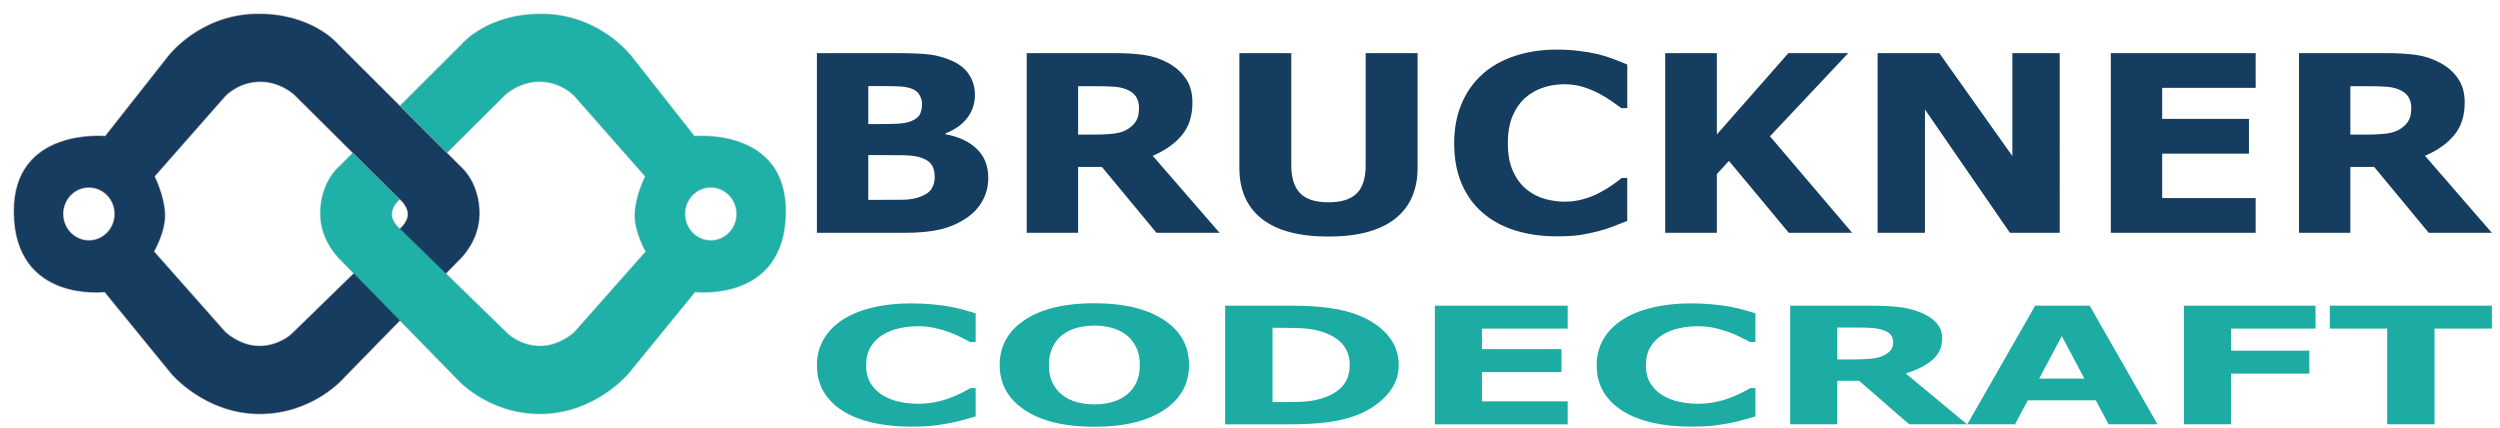
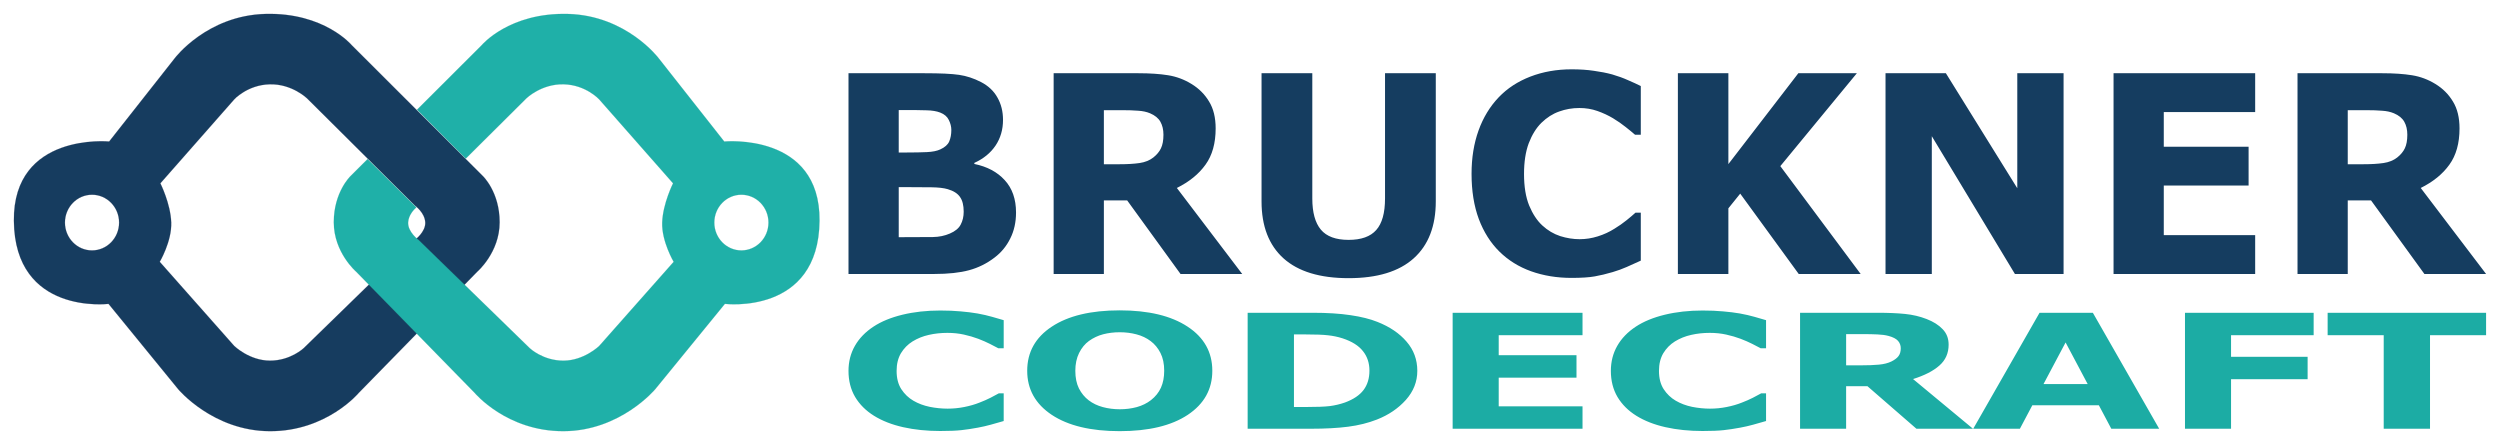
- <svg xmlns="http://www.w3.org/2000/svg" width="1496" height="256" viewBox="0 0 395.816 67.733" version="1.1" id="svg1" xml:space="preserve">
-   <defs id="defs1" />
-   <g id="layer2" transform="matrix(1.109355,0,0,1.109355,144.8479,-97.3428)" style="display:none">
-     <text xml:space="preserve" style="font-weight:bold;font-size:37.241px;line-height:0.1;font-family:'Source Sans Pro';-inkscape-font-specification:'Source Sans Pro Bold';text-align:center;writing-mode:lr-tb;direction:ltr;text-anchor:middle;display:none;fill:#153d60;fill-opacity:1;stroke-width:0.264;stroke-linecap:round;stroke-opacity:0.345" x="98.051" y="127.708" id="text1" transform="scale(1.055658,0.9472768)">
-       <tspan id="tspan1" style="font-size:37.241px;fill:#153d60;fill-opacity:1;stroke-width:0.264" x="0" y="0">BRÜCKNER</tspan>
-     </text>
-     <text xml:space="preserve" style="font-weight:bold;font-size:37.241px;line-height:0.1;font-family:'Source Sans Pro';-inkscape-font-specification:'Source Sans Pro Bold';text-align:center;writing-mode:lr-tb;direction:ltr;text-anchor:middle;display:inline;fill:#153d60;fill-opacity:1;stroke-width:0.264;stroke-linecap:round;stroke-opacity:0.345" x="98.051" y="127.708" id="text2" transform="scale(1.055658,0.9472768)">
-       <tspan id="tspan2" style="font-size:37.241px;fill:#153d60;fill-opacity:1;stroke-width:0.264" x="98.051" y="127.708">BRUCKNER</tspan>
-     </text>
-     <text xml:space="preserve" style="font-style:normal;font-variant:normal;font-weight:600;font-stretch:normal;font-size:28.972px;line-height:0.1;font-family:'Source Sans Pro';-inkscape-font-specification:'Source Sans Pro Semi-Bold';text-align:center;writing-mode:lr-tb;direction:ltr;text-anchor:middle;fill:#1caca4;fill-opacity:1;stroke-width:0.311;stroke-linecap:round;stroke-opacity:0.345" x="84.38" y="184.539" id="text3" transform="scale(1.244339,0.8036393)">
-       <tspan id="tspan3" style="font-style:normal;font-variant:normal;font-weight:600;font-stretch:normal;font-size:28.972px;font-family:'Source Sans Pro';-inkscape-font-specification:'Source Sans Pro Semi-Bold';fill:#1caca4;fill-opacity:1;stroke-width:0.311" x="84.38" y="184.539">CODECRAFT</tspan>
-     </text>
+ <svg xmlns="http://www.w3.org/2000/svg" version="1.1" id="Base" x="0px" y="0px" width="1438px" height="256px" viewBox="29 0 1438 256" enable-background="new 29 0 1438 256" xml:space="preserve">
+   <g id="Text" transform="matrix(1.109355,0,0,1.109355,144.8479,-97.3428)">
+     <path id="Brückner" display="none" fill="#153D60" d="M422.383,197.93   c0,5.034-1,9.532-3.001,13.492c-1.954,3.961-4.659,7.247-8.113,9.857c-4.001,3.076-8.409,5.267-13.228,6.571   c-4.773,1.304-10.841,1.958-18.205,1.958h-44.32v-104.09h39.41c8.183,0,14.16,0.279,17.933,0.839   c3.819,0.559,7.591,1.794,11.319,3.705c3.864,2.003,6.727,4.707,8.591,8.109c1.908,3.354,2.863,7.2,2.863,11.534   c0,5.033-1.295,9.483-3.887,13.352c-2.59,3.822-6.25,6.805-10.977,8.948v0.559c6.637,1.352,11.887,4.148,15.751,8.388   C420.428,185.394,422.383,190.986,422.383,197.93z M388.837,155.148c0-1.725-0.432-3.449-1.296-5.174   c-0.818-1.724-2.296-3.006-4.432-3.845c-1.909-0.746-4.296-1.142-7.159-1.189c-2.819-0.093-6.796-0.14-11.933-0.14h-2.455v22.02   h4.092c4.137,0,7.659-0.07,10.568-0.21c2.909-0.139,5.205-0.606,6.887-1.398c2.364-1.072,3.909-2.446,4.636-4.124   C388.473,159.365,388.837,157.384,388.837,155.148L388.837,155.148z M395.246,197.511c0-3.309-0.636-5.849-1.909-7.62   c-1.227-1.818-3.34-3.169-6.341-4.055c-2.045-0.605-4.864-0.932-8.454-0.978c-3.591-0.047-7.341-0.07-11.25-0.07h-5.728v25.935   h1.909c7.364,0,12.637-0.024,15.819-0.07c3.182-0.047,6.114-0.652,8.796-1.817c2.728-1.166,4.591-2.703,5.591-4.615   C394.723,202.264,395.246,200.027,395.246,197.511L395.246,197.511z M498.817,157.595c0-2.61-0.523-4.847-1.569-6.711   c-1.045-1.864-2.841-3.332-5.387-4.405c-1.772-0.745-3.841-1.188-6.204-1.327c-2.364-0.187-5.114-0.279-8.25-0.279h-9.478v28.032   h8.046c4.182,0,7.681-0.21,10.5-0.629c2.818-0.419,5.182-1.375,7.091-2.865c1.818-1.445,3.137-3.03,3.955-4.755   C498.385,162.884,498.817,160.53,498.817,157.595L498.817,157.595z M539.659,229.808h-31.979l-27.683-38.169H467.93v38.169h-26.046   v-104.09h43.911c6,0,11.16,0.349,15.478,1.048c4.318,0.699,8.364,2.214,12.136,4.544c3.819,2.33,6.842,5.359,9.069,9.088   c2.272,3.681,3.409,8.319,3.409,13.911c0,7.69-1.75,13.958-5.25,18.805c-3.455,4.847-8.409,8.878-14.864,12.094L539.659,229.808z    M640.026,192.128c0,12.862-3.819,22.719-11.455,29.57c-7.637,6.852-18.887,10.277-33.751,10.277   c-14.864,0-26.114-3.425-33.752-10.277c-7.591-6.85-11.386-16.683-11.386-29.5v-66.48h26.319v64.943   c0,7.223,1.476,12.607,4.431,16.148c2.954,3.541,7.75,5.313,14.387,5.313c6.545,0,11.319-1.701,14.319-5.103   c3.046-3.402,4.568-8.854,4.568-16.358v-64.943h26.319V192.128z M623.32,114.043h-20.25V94.959h20.25V114.043z M586.705,114.043   h-20.25V94.959h20.25V114.043z M710.391,231.836c-7.546,0-14.524-1.144-20.933-3.427c-6.364-2.284-11.841-5.687-16.432-10.206   c-4.591-4.521-8.159-10.16-10.704-16.917c-2.5-6.758-3.75-14.564-3.75-23.419c0-8.249,1.205-15.729,3.614-22.44   c2.409-6.711,5.909-12.466,10.5-17.267c4.409-4.614,9.864-8.179,16.365-10.695c6.545-2.517,13.682-3.775,21.409-3.775   c4.273,0,8.115,0.256,11.523,0.769c3.455,0.466,6.637,1.096,9.546,1.887c3.046,0.886,5.796,1.887,8.25,3.006   c2.5,1.072,4.681,2.074,6.546,3.006v25.236h-3c-1.273-1.119-2.886-2.447-4.842-3.985c-1.909-1.538-4.091-3.052-6.545-4.544   c-2.5-1.492-5.205-2.75-8.115-3.775c-2.908-1.026-6.022-1.538-9.341-1.538c-3.682,0-7.182,0.606-10.5,1.818   c-3.319,1.165-6.387,3.122-9.204,5.872c-2.682,2.657-4.864,6.175-6.546,10.556c-1.636,4.381-2.455,9.693-2.455,15.939   c0,6.524,0.886,11.977,2.659,16.358c1.819,4.38,4.092,7.829,6.819,10.345c2.772,2.563,5.864,4.404,9.273,5.523   c3.408,1.072,6.772,1.607,10.091,1.607c3.182,0,6.318-0.489,9.409-1.467c3.137-0.979,6.023-2.307,8.659-3.984   c2.228-1.352,4.296-2.797,6.206-4.335c1.908-1.538,3.476-2.866,4.704-3.984h2.727v24.886c-2.546,1.166-4.977,2.261-7.296,3.285   c-2.319,1.026-4.75,1.91-7.295,2.657c-3.319,0.979-6.432,1.724-9.342,2.238C719.482,231.577,715.482,231.836,710.391,231.836   L710.391,231.836z M860.327,229.808h-32.114l-30.342-41.664l-6.136,7.62v34.044h-26.183v-104.09h26.183v47.116l36.274-47.116   h30.341l-39.683,48.165L860.327,229.808z M965.535,229.808h-25.229l-43.092-71.444v71.444h-24v-104.09h31.296l37.024,59.63v-59.63   h24.001V229.808z M1064.878,229.808h-73.434v-104.09h73.434v20.132h-47.387v17.966h43.978v20.133h-43.978v25.725h47.387V229.808z    M1143.767,157.595c0-2.61-0.523-4.847-1.569-6.711c-1.046-1.864-2.841-3.332-5.386-4.405c-1.773-0.745-3.841-1.188-6.204-1.327   c-2.364-0.187-5.114-0.279-8.251-0.279h-9.477v28.032h8.047c4.181,0,7.681-0.21,10.499-0.629c2.819-0.419,5.182-1.375,7.092-2.865   c1.819-1.445,3.136-3.03,3.954-4.755C1143.335,162.884,1143.767,160.53,1143.767,157.595L1143.767,157.595z M1184.609,229.808   h-31.979l-27.683-38.169h-12.069v38.169h-26.046v-104.09h43.911c6,0,11.159,0.349,15.477,1.048   c4.319,0.699,8.364,2.214,12.138,4.544c3.818,2.33,6.841,5.359,9.068,9.088c2.272,3.681,3.408,8.319,3.408,13.911   c0,7.69-1.749,13.958-5.249,18.805c-3.455,4.847-8.41,8.878-14.864,12.094L1184.609,229.808z" />
+     <path id="Bruckner" fill="#153D60" d="M422.383,197.93c0,5.034-1,9.532-3.001,13.492   c-1.954,3.961-4.659,7.247-8.113,9.857c-4.001,3.076-8.409,5.267-13.228,6.571c-4.773,1.304-10.841,1.958-18.205,1.958h-44.32   v-104.09h39.41c8.183,0,14.16,0.279,17.933,0.839c3.819,0.559,7.591,1.794,11.319,3.705c3.864,2.003,6.727,4.707,8.591,8.109   c1.908,3.354,2.863,7.2,2.863,11.534c0,5.033-1.295,9.483-3.887,13.352c-2.59,3.822-6.25,6.805-10.977,8.948v0.559   c6.637,1.352,11.887,4.148,15.751,8.388C420.428,185.394,422.383,190.986,422.383,197.93z M388.837,155.148   c0-1.725-0.432-3.449-1.296-5.174c-0.818-1.724-2.296-3.006-4.432-3.845c-1.909-0.746-4.296-1.142-7.159-1.189   c-2.819-0.093-6.796-0.14-11.933-0.14h-2.455v22.02h4.092c4.137,0,7.659-0.07,10.568-0.21c2.909-0.139,5.205-0.606,6.887-1.398   c2.364-1.072,3.909-2.446,4.636-4.124C388.473,159.365,388.837,157.384,388.837,155.148L388.837,155.148z M395.246,197.511   c0-3.309-0.636-5.849-1.909-7.62c-1.227-1.818-3.34-3.169-6.341-4.055c-2.045-0.605-4.864-0.932-8.454-0.978   c-3.591-0.047-7.341-0.07-11.25-0.07h-5.728v25.935h1.909c7.364,0,12.637-0.024,15.819-0.07c3.182-0.047,6.114-0.652,8.796-1.817   c2.728-1.166,4.591-2.703,5.591-4.615C394.723,202.264,395.246,200.027,395.246,197.511L395.246,197.511z M498.817,157.595   c0-2.61-0.523-4.847-1.569-6.711c-1.045-1.864-2.841-3.332-5.387-4.405c-1.772-0.745-3.841-1.188-6.204-1.327   c-2.364-0.187-5.114-0.279-8.25-0.279h-9.478v28.032h8.046c4.182,0,7.681-0.21,10.5-0.629c2.818-0.419,5.182-1.375,7.091-2.865   c1.818-1.445,3.137-3.03,3.955-4.755C498.385,162.884,498.817,160.53,498.817,157.595L498.817,157.595z M539.659,229.808h-31.979   l-27.683-38.169H467.93v38.169h-26.046v-104.09h43.911c6,0,11.16,0.349,15.478,1.048c4.318,0.699,8.364,2.214,12.136,4.544   c3.819,2.33,6.842,5.359,9.069,9.088c2.272,3.681,3.409,8.319,3.409,13.911c0,7.69-1.75,13.958-5.25,18.805   c-3.455,4.847-8.409,8.878-14.864,12.094L539.659,229.808z M640.026,192.128c0,12.862-3.819,22.719-11.455,29.57   c-7.637,6.852-18.887,10.277-33.751,10.277c-14.864,0-26.114-3.425-33.752-10.277c-7.591-6.85-11.386-16.683-11.386-29.5v-66.48   h26.319v64.943c0,7.223,1.476,12.607,4.431,16.148c2.954,3.541,7.75,5.313,14.387,5.313c6.545,0,11.319-1.701,14.319-5.103   c3.046-3.402,4.568-8.854,4.568-16.358v-64.943h26.319V192.128z M710.391,231.836c-7.546,0-14.524-1.144-20.933-3.427   c-6.364-2.284-11.841-5.687-16.432-10.206c-4.591-4.521-8.159-10.16-10.704-16.917c-2.5-6.758-3.75-14.564-3.75-23.419   c0-8.249,1.205-15.729,3.614-22.44c2.409-6.711,5.909-12.466,10.5-17.267c4.409-4.614,9.864-8.179,16.365-10.695   c6.545-2.517,13.682-3.775,21.409-3.775c4.273,0,8.115,0.256,11.523,0.769c3.455,0.466,6.637,1.096,9.546,1.887   c3.046,0.886,5.796,1.887,8.25,3.006c2.5,1.072,4.681,2.074,6.546,3.006v25.236h-3c-1.273-1.119-2.886-2.447-4.842-3.985   c-1.909-1.538-4.091-3.052-6.545-4.544c-2.5-1.492-5.205-2.75-8.115-3.775c-2.908-1.026-6.022-1.538-9.341-1.538   c-3.682,0-7.182,0.606-10.5,1.818c-3.319,1.165-6.387,3.122-9.204,5.872c-2.682,2.657-4.864,6.175-6.546,10.556   c-1.636,4.381-2.455,9.693-2.455,15.939c0,6.524,0.886,11.977,2.659,16.358c1.819,4.38,4.092,7.829,6.819,10.345   c2.772,2.563,5.864,4.404,9.273,5.523c3.408,1.072,6.772,1.607,10.091,1.607c3.182,0,6.318-0.489,9.409-1.467   c3.137-0.979,6.023-2.307,8.659-3.984c2.228-1.352,4.296-2.797,6.206-4.335c1.908-1.538,3.476-2.866,4.704-3.984h2.727v24.886   c-2.546,1.166-4.977,2.261-7.296,3.285c-2.319,1.026-4.75,1.91-7.295,2.657c-3.319,0.979-6.432,1.724-9.342,2.238   C719.482,231.577,715.482,231.836,710.391,231.836L710.391,231.836z M860.327,229.808h-32.114l-30.342-41.664l-6.136,7.62v34.044   h-26.183v-104.09h26.183v47.116l36.274-47.116h30.341l-39.683,48.165L860.327,229.808z M965.535,229.808h-25.229l-43.092-71.444   v71.444h-24v-104.09h31.296l37.024,59.63v-59.63h24.001V229.808z M1064.878,229.808h-73.434v-104.09h73.434v20.132h-47.387v17.966   h43.978v20.133h-43.978v25.725h47.387V229.808z M1143.767,157.595c0-2.61-0.523-4.847-1.569-6.711   c-1.046-1.864-2.841-3.332-5.386-4.405c-1.773-0.745-3.841-1.188-6.204-1.327c-2.364-0.187-5.114-0.279-8.251-0.279h-9.477v28.032   h8.047c4.181,0,7.681-0.21,10.499-0.629c2.819-0.419,5.182-1.375,7.092-2.865c1.819-1.445,3.136-3.03,3.954-4.755   C1143.335,162.884,1143.767,160.53,1143.767,157.595L1143.767,157.595z M1184.609,229.808h-31.979l-27.683-38.169h-12.069v38.169   h-26.046v-104.09h43.911c6,0,11.159,0.349,15.477,1.048c4.319,0.699,8.364,2.214,12.138,4.544c3.818,2.33,6.841,5.359,9.068,9.088   c2.272,3.681,3.408,8.319,3.408,13.911c0,7.69-1.749,13.958-5.249,18.805c-3.455,4.847-8.41,8.878-14.864,12.094L1184.609,229.808z   " />
+     <path id="Codecraft" fill="#1CACA4" d="M383.037,311.22c-6.92,0-13.318-0.66-19.196-1.979   c-5.836-1.319-10.858-3.284-15.068-5.895c-4.21-2.612-7.483-5.869-9.817-9.773c-2.292-3.903-3.439-8.412-3.439-13.527   c0-4.765,1.104-9.086,3.314-12.962c2.209-3.877,5.419-7.202,9.629-9.975c4.043-2.665,9.045-4.724,15.006-6.179   c6.002-1.453,12.546-2.18,19.632-2.18c3.918,0,7.441,0.149,10.567,0.445c3.168,0.268,6.086,0.632,8.754,1.09   c2.793,0.511,5.314,1.09,7.565,1.736c2.293,0.619,4.294,1.198,6.003,1.737v14.578h-2.752c-1.167-0.646-2.647-1.414-4.439-2.302   c-1.751-0.888-3.752-1.763-6.002-2.625c-2.293-0.861-4.773-1.588-7.441-2.18c-2.668-0.592-5.523-0.887-8.566-0.887   c-3.376,0-6.586,0.349-9.629,1.048c-3.043,0.673-5.857,1.804-8.441,3.392c-2.46,1.536-4.46,3.568-6.002,6.098   c-1.5,2.531-2.251,5.6-2.251,9.207c0,3.769,0.813,6.919,2.438,9.449c1.668,2.531,3.752,4.523,6.253,5.976   c2.543,1.482,5.377,2.544,8.504,3.19c3.126,0.619,6.21,0.93,9.253,0.93c2.919,0,5.794-0.283,8.628-0.849   c2.876-0.566,5.523-1.333,7.941-2.301c2.043-0.781,3.939-1.616,5.689-2.504c1.751-0.887,3.189-1.655,4.314-2.301h2.502v14.375   c-2.335,0.673-4.565,1.305-6.69,1.898c-2.126,0.592-4.357,1.104-6.69,1.534c-3.043,0.565-5.898,0.996-8.567,1.291   C391.373,311.071,387.705,311.22,383.037,311.22L383.037,311.22z M524.155,280.004c0,9.584-4.251,17.203-12.755,22.856   c-8.503,5.627-20.258,8.44-35.264,8.44c-14.964,0-26.698-2.813-35.202-8.44c-8.503-5.653-12.755-13.272-12.755-22.856   c0-9.664,4.252-17.296,12.755-22.896c8.504-5.626,20.238-8.439,35.202-8.439c14.923,0,26.657,2.813,35.202,8.439   C519.883,262.708,524.155,270.34,524.155,280.004z M492.33,295.228c2.335-1.83,4.065-3.984,5.19-6.461   c1.125-2.504,1.688-5.437,1.688-8.802c0-3.607-0.646-6.676-1.938-9.208c-1.292-2.53-2.981-4.576-5.065-6.137   c-2.126-1.615-4.585-2.786-7.378-3.513c-2.751-0.727-5.627-1.091-8.628-1.091c-3.044,0-5.92,0.35-8.629,1.05   c-2.668,0.7-5.127,1.857-7.378,3.473c-2.085,1.507-3.793,3.593-5.127,6.259c-1.292,2.637-1.938,5.707-1.938,9.206   c0,3.58,0.625,6.637,1.876,9.167c1.292,2.504,2.98,4.55,5.064,6.138c2.085,1.588,4.523,2.76,7.315,3.512   c2.793,0.754,5.732,1.131,8.817,1.131c3.084,0,6.023-0.377,8.816-1.131C487.807,298.041,490.246,296.843,492.33,295.228   L492.33,295.228z M630.448,280.046c0,5.6-1.98,10.62-5.939,15.062c-3.96,4.414-8.962,7.806-15.006,10.175   c-4.543,1.777-9.525,3.016-14.943,3.716c-5.419,0.7-11.838,1.049-19.257,1.049h-32.826v-60.127h33.763   c7.586,0,14.131,0.417,19.633,1.252c5.503,0.808,10.13,1.965,13.881,3.473c6.42,2.531,11.462,5.949,15.13,10.256   C628.593,269.183,630.448,274.229,630.448,280.046z M605.625,279.924c0-3.957-1.125-7.336-3.376-10.135   c-2.209-2.828-5.732-5.035-10.567-6.623c-2.459-0.781-4.981-1.305-7.565-1.576c-2.542-0.295-6.398-0.443-11.567-0.443h-6.064   v37.634h6.064c5.71,0,9.9-0.162,12.567-0.484c2.668-0.35,5.273-0.969,7.816-1.857c4.376-1.616,7.586-3.769,9.629-6.461   C604.605,287.26,605.625,283.908,605.625,279.924z M716.108,310.048h-67.34v-60.127h67.34v11.63h-43.456v10.378h40.33v11.63h-40.33   v14.86h43.456V310.048z M778.319,311.22c-6.919,0-13.317-0.66-19.194-1.979c-5.836-1.319-10.859-3.284-15.069-5.895   c-4.21-2.612-7.483-5.869-9.817-9.773c-2.292-3.902-3.438-8.412-3.438-13.527c0-4.765,1.105-9.086,3.313-12.962   c2.209-3.877,5.419-7.202,9.629-9.975c4.044-2.665,9.046-4.724,15.006-6.179c6.003-1.453,12.547-2.18,19.633-2.18   c3.918,0,7.44,0.149,10.566,0.445c3.168,0.268,6.086,0.632,8.755,1.09c2.791,0.511,5.314,1.091,7.564,1.736   c2.293,0.62,4.293,1.198,6.003,1.737v14.578h-2.751c-1.167-0.646-2.647-1.414-4.44-2.302c-1.75-0.888-3.751-1.763-6.002-2.625   c-2.292-0.861-4.772-1.588-7.44-2.18c-2.668-0.592-5.523-0.888-8.566-0.888c-3.376,0-6.585,0.349-9.629,1.048   c-3.042,0.673-5.856,1.805-8.44,3.393c-2.46,1.535-4.461,3.567-6.003,6.097c-1.501,2.531-2.251,5.6-2.251,9.207   c0,3.769,0.813,6.919,2.438,9.449c1.667,2.531,3.752,4.523,6.253,5.976c2.542,1.482,5.377,2.545,8.503,3.19   c3.126,0.619,6.211,0.93,9.254,0.93c2.918,0,5.794-0.283,8.629-0.849c2.876-0.566,5.523-1.333,7.94-2.301   c2.042-0.781,3.939-1.616,5.69-2.504c1.75-0.888,3.188-1.656,4.314-2.302h2.501v14.375c-2.334,0.673-4.564,1.305-6.69,1.898   c-2.125,0.592-4.356,1.104-6.69,1.534c-3.043,0.565-5.898,0.996-8.566,1.292C786.657,311.072,782.988,311.22,778.319,311.22   L778.319,311.22z M881.111,268.335c0-1.508-0.479-2.8-1.438-3.877c-0.96-1.077-2.606-1.924-4.94-2.544   c-1.625-0.431-3.521-0.687-5.688-0.767c-2.168-0.107-4.69-0.162-7.566-0.162h-8.691v16.193h7.378c3.835,0,7.045-0.121,9.63-0.364   c2.585-0.241,4.752-0.794,6.502-1.655c1.667-0.835,2.876-1.75,3.627-2.746C880.716,271.39,881.111,270.03,881.111,268.335   L881.111,268.335z M918.564,310.048h-29.325L863.854,288h-11.067v22.048h-23.885v-60.127h40.267c5.503,0,10.234,0.202,14.193,0.606   c3.961,0.403,7.67,1.279,11.13,2.625c3.502,1.346,6.273,3.095,8.316,5.249c2.084,2.127,3.126,4.806,3.126,8.036   c0,4.441-1.605,8.063-4.814,10.862c-3.168,2.799-7.711,5.129-13.631,6.986L918.564,310.048z M1015.103,310.048H990.28l-6.44-12.154   h-34.514l-6.44,12.154h-24.197l34.389-60.127h27.636L1015.103,310.048z M978.025,286.869l-11.443-21.563l-11.442,21.563H978.025z    M1095.197,261.551h-42.829v11.185h39.703v11.63h-39.703v25.682h-23.884v-60.127h66.713V261.551z M1184.608,261.551h-29.074v48.497   h-24.01v-48.497h-29.074v-11.63h82.159V261.551z" />
  </g>
-   <g id="g6" transform="matrix(1.109355,0,0,1.109355,144.8479,-97.3428)">
-     <path d="m 9.921,119.416 q 0,1.964 -0.8,3.51 -0.782,1.546 -2.164,2.564 -1.6,1.2 -3.528,1.709 -1.909,0.509 -4.855,0.509 H -13.245 v -27.076 h 10.51 q 3.273,0 4.782,0.218 1.527,0.218 3.019,0.964 1.546,0.782 2.291,2.109 0.764,1.309 0.764,3 0,1.964 -1.036,3.473 -1.036,1.491 -2.928,2.328 v 0.145 q 2.655,0.527 4.201,2.182 1.564,1.655 1.564,4.364 z M 0.975,108.288 q 0,-0.673 -0.345,-1.346 -0.327,-0.673 -1.182,-1 -0.764,-0.291 -1.909,-0.309 -1.127,-0.036 -3.182,-0.036 h -0.655 v 5.728 h 1.091 q 1.655,0 2.819,-0.055 1.164,-0.054 1.837,-0.364 0.946,-0.418 1.237,-1.073 0.291,-0.673 0.291,-1.546 z m 1.709,11.02 q 0,-1.291 -0.509,-1.982 -0.491,-0.709 -1.691,-1.055 -0.818,-0.236 -2.255,-0.255 -1.437,-0.018 -3,-0.018 h -1.527 v 6.746 h 0.509 q 2.946,0 4.219,-0.018 1.273,-0.018 2.346,-0.473 1.091,-0.455 1.491,-1.2 0.418,-0.764 0.418,-1.746 z M 30.306,108.924 q 0,-1.018 -0.418,-1.746 -0.418,-0.727 -1.437,-1.146 -0.709,-0.291 -1.655,-0.345 -0.946,-0.073 -2.2,-0.073 H 22.068 v 7.292 h 2.146 q 1.673,0 2.8,-0.164 1.127,-0.164 1.891,-0.746 0.727,-0.564 1.055,-1.237 0.345,-0.691 0.345,-1.837 z m 10.892,18.784 h -8.528 L 25.287,117.78 h -3.219 v 9.929 h -6.946 v -27.076 h 11.711 q 2.4,0 4.128,0.273 1.727,0.273 3.237,1.182 1.527,0.909 2.418,2.364 0.909,1.437 0.909,3.619 0,3 -1.4,4.892 -1.382,1.891 -3.964,3.146 z m 26.767,-9.801 q 0,5.019 -3.055,7.692 -3.055,2.673 -9.001,2.673 -5.946,0 -9.001,-2.673 -3.037,-2.673 -3.037,-7.674 v -17.293 h 7.019 v 16.893 q 0,2.819 1.182,4.201 1.182,1.382 3.837,1.382 2.619,0 3.819,-1.327 1.218,-1.327 1.218,-4.255 V 100.632 H 67.965 Z M 63.51,97.595 h -5.401 v -4.964 h 5.401 z m -9.765,0 H 48.345 v -4.964 h 5.401 z M 86.731,128.236 q -3.019,0 -5.583,-0.891 -2.546,-0.891 -4.382,-2.655 -1.837,-1.764 -2.855,-4.401 -1,-2.637 -1,-6.092 0,-3.219 0.964,-5.837 0.964,-2.619 2.8,-4.491 1.764,-1.8 4.364,-2.782 2.619,-0.982 5.71,-0.982 1.709,0 3.073,0.2 1.382,0.182 2.546,0.491 1.218,0.345 2.2,0.782 1,0.418 1.746,0.782 v 6.564 h -0.8 q -0.509,-0.436 -1.291,-1.036 -0.764,-0.6 -1.746,-1.182 -1,-0.582 -2.164,-0.982 -1.164,-0.4 -2.491,-0.4 -1.473,0 -2.8,0.473 -1.327,0.455 -2.455,1.527 -1.073,1.036 -1.746,2.746 -0.655,1.709 -0.655,4.146 0,2.546 0.709,4.255 0.727,1.709 1.818,2.691 1.109,1 2.473,1.437 1.364,0.418 2.691,0.418 1.273,0 2.509,-0.382 1.255,-0.382 2.309,-1.036 0.891,-0.527 1.655,-1.127 0.764,-0.6 1.255,-1.036 h 0.727 v 6.474 q -1.018,0.455 -1.946,0.855 -0.927,0.4 -1.946,0.691 -1.327,0.382 -2.491,0.582 -1.164,0.2 -3.2,0.2 z m 39.987,-0.527 h -8.565 l -8.092,-10.838 -1.637,1.982 v 8.856 h -6.983 v -27.076 h 6.983 v 12.256 l 9.674,-12.256 h 8.092 l -10.583,12.529 z m 28.058,0 h -6.728 l -11.492,-18.584 v 18.584 h -6.401 v -27.076 h 8.347 l 9.874,15.511 v -15.511 h 6.401 z m 26.494,0 h -19.584 v -27.076 h 19.584 v 5.237 h -12.638 v 4.673 h 11.729 v 5.237 h -11.729 v 6.692 h 12.638 z m 21.039,-18.784 q 0,-1.018 -0.418,-1.746 -0.418,-0.727 -1.437,-1.146 -0.709,-0.291 -1.655,-0.345 -0.946,-0.073 -2.2,-0.073 h -2.528 v 7.292 h 2.146 q 1.673,0 2.8,-0.164 1.127,-0.164 1.891,-0.746 0.727,-0.564 1.055,-1.237 0.345,-0.691 0.345,-1.837 z m 10.892,18.784 h -8.528 l -7.383,-9.929 h -3.219 v 9.929 h -6.946 v -27.076 h 11.711 q 2.4,0 4.128,0.273 1.728,0.273 3.237,1.182 1.527,0.909 2.418,2.364 0.909,1.437 0.909,3.619 0,3 -1.4,4.892 -1.382,1.891 -3.964,3.146 z" id="text4" style="font-weight:bold;font-size:37.241px;line-height:0.1;font-family:'Source Sans Pro';-inkscape-font-specification:'Source Sans Pro Bold';text-align:center;text-anchor:middle;display:none;fill:#153d60;stroke-width:0.264;stroke-linecap:round;stroke-opacity:0.345" transform="scale(1.055658,0.9472768)" aria-label="BRÜCKNER" />
-     <path d="m 9.921,119.416 q 0,1.964 -0.8,3.51 -0.782,1.546 -2.164,2.564 -1.6,1.2 -3.528,1.709 -1.909,0.509 -4.855,0.509 H -13.245 v -27.076 h 10.51 q 3.273,0 4.782,0.218 1.527,0.218 3.019,0.964 1.546,0.782 2.291,2.109 0.764,1.309 0.764,3 0,1.964 -1.036,3.473 -1.036,1.491 -2.928,2.328 v 0.145 q 2.655,0.527 4.201,2.182 1.564,1.655 1.564,4.364 z M 0.975,108.288 q 0,-0.673 -0.345,-1.346 -0.327,-0.673 -1.182,-1 -0.764,-0.291 -1.909,-0.309 -1.127,-0.036 -3.182,-0.036 h -0.655 v 5.728 h 1.091 q 1.655,0 2.819,-0.055 1.164,-0.054 1.837,-0.364 0.946,-0.418 1.237,-1.073 0.291,-0.673 0.291,-1.546 z m 1.709,11.02 q 0,-1.291 -0.509,-1.982 -0.491,-0.709 -1.691,-1.055 -0.818,-0.236 -2.255,-0.255 -1.437,-0.018 -3,-0.018 h -1.527 v 6.746 h 0.509 q 2.946,0 4.219,-0.018 1.273,-0.018 2.346,-0.473 1.091,-0.455 1.491,-1.2 0.418,-0.764 0.418,-1.746 z M 30.306,108.924 q 0,-1.018 -0.418,-1.746 -0.418,-0.727 -1.437,-1.146 -0.709,-0.291 -1.655,-0.345 -0.946,-0.073 -2.2,-0.073 H 22.068 v 7.292 h 2.146 q 1.673,0 2.8,-0.164 1.127,-0.164 1.891,-0.746 0.727,-0.564 1.055,-1.237 0.345,-0.691 0.345,-1.837 z m 10.892,18.784 h -8.528 L 25.287,117.78 h -3.219 v 9.929 h -6.946 v -27.076 h 11.711 q 2.4,0 4.128,0.273 1.727,0.273 3.237,1.182 1.527,0.909 2.418,2.364 0.909,1.437 0.909,3.619 0,3 -1.4,4.892 -1.382,1.891 -3.964,3.146 z m 26.767,-9.801 q 0,5.019 -3.055,7.692 -3.055,2.673 -9.001,2.673 -5.946,0 -9.001,-2.673 -3.037,-2.673 -3.037,-7.674 v -17.293 h 7.019 v 16.893 q 0,2.819 1.182,4.201 1.182,1.382 3.837,1.382 2.619,0 3.819,-1.327 1.218,-1.327 1.218,-4.255 v -16.893 h 7.019 z m 18.766,10.329 q -3.019,0 -5.583,-0.891 -2.546,-0.891 -4.382,-2.655 -1.837,-1.764 -2.855,-4.401 -1,-2.637 -1,-6.092 0,-3.219 0.964,-5.837 0.964,-2.619 2.8,-4.491 1.764,-1.8 4.364,-2.782 2.619,-0.982 5.71,-0.982 1.709,0 3.073,0.2 1.382,0.182 2.546,0.491 1.218,0.345 2.2,0.782 1,0.418 1.746,0.782 v 6.564 h -0.8 q -0.509,-0.436 -1.291,-1.036 -0.764,-0.6 -1.746,-1.182 -1,-0.582 -2.164,-0.982 -1.164,-0.4 -2.491,-0.4 -1.473,0 -2.8,0.473 -1.327,0.455 -2.455,1.527 -1.073,1.036 -1.746,2.746 -0.655,1.709 -0.655,4.146 0,2.546 0.709,4.255 0.727,1.709 1.818,2.691 1.109,1 2.473,1.437 1.364,0.418 2.691,0.418 1.273,0 2.509,-0.382 1.255,-0.382 2.309,-1.036 0.891,-0.527 1.655,-1.127 0.764,-0.6 1.255,-1.036 h 0.727 v 6.474 q -1.018,0.455 -1.946,0.855 -0.927,0.4 -1.946,0.691 -1.327,0.382 -2.491,0.582 -1.164,0.2 -3.2,0.2 z m 39.987,-0.527 h -8.565 l -8.092,-10.838 -1.637,1.982 v 8.856 h -6.983 v -27.076 h 6.983 v 12.256 l 9.674,-12.256 h 8.092 l -10.583,12.529 z m 28.058,0 h -6.728 l -11.492,-18.584 v 18.584 h -6.401 v -27.076 h 8.347 l 9.874,15.511 v -15.511 h 6.401 z m 26.494,0 h -19.584 v -27.076 h 19.584 v 5.237 h -12.638 v 4.673 h 11.729 v 5.237 h -11.729 v 6.692 h 12.638 z m 21.039,-18.784 q 0,-1.018 -0.418,-1.746 -0.418,-0.727 -1.437,-1.146 -0.709,-0.291 -1.655,-0.345 -0.946,-0.073 -2.2,-0.073 h -2.528 v 7.292 h 2.146 q 1.673,0 2.8,-0.164 1.127,-0.164 1.891,-0.746 0.727,-0.564 1.055,-1.237 0.345,-0.691 0.345,-1.837 z m 10.892,18.784 h -8.528 l -7.383,-9.929 h -3.219 v 9.929 h -6.946 v -27.076 h 11.711 q 2.4,0 4.128,0.273 1.728,0.273 3.237,1.182 1.527,0.909 2.418,2.364 0.909,1.437 0.909,3.619 0,3 -1.4,4.892 -1.382,1.891 -3.964,3.146 z" id="text5" style="font-weight:bold;font-size:37.241px;line-height:0.1;font-family:'Source Sans Pro';-inkscape-font-specification:'Source Sans Pro Bold';text-align:center;text-anchor:middle;fill:#153d60;stroke-width:0.264;stroke-linecap:round;stroke-opacity:0.345" transform="scale(1.055658,0.9472768)" aria-label="BRUCKNER" />
-     <path d="m -0.485,184.949 q -2.348,0 -4.343,-0.693 -1.981,-0.693 -3.409,-2.065 -1.429,-1.372 -2.221,-3.423 -0.778,-2.051 -0.778,-4.739 0,-2.504 0.75,-4.541 0.75,-2.037 2.179,-3.494 1.372,-1.401 3.395,-2.164 2.037,-0.764 4.442,-0.764 1.33,0 2.391,0.156 1.075,0.141 1.981,0.382 0.948,0.269 1.712,0.608 0.778,0.325 1.358,0.608 v 5.107 H 6.348 q -0.396,-0.34 -1.004,-0.806 -0.594,-0.467 -1.358,-0.92 -0.778,-0.453 -1.683,-0.764 -0.905,-0.311 -1.938,-0.311 -1.146,0 -2.179,0.368 -1.033,0.354 -1.91,1.188 -0.835,0.806 -1.358,2.136 -0.509,1.33 -0.509,3.225 0,1.981 0.552,3.31 0.566,1.33 1.415,2.094 0.863,0.778 1.924,1.118 1.061,0.325 2.094,0.325 0.99,0 1.952,-0.297 0.976,-0.297 1.797,-0.806 0.693,-0.41 1.287,-0.877 0.594,-0.467 0.976,-0.806 h 0.566 v 5.036 q -0.792,0.354 -1.514,0.665 -0.721,0.311 -1.514,0.538 -1.033,0.297 -1.938,0.453 -0.905,0.156 -2.49,0.156 z M 31.444,174.014 q 0,5.036 -2.886,8.007 -2.886,2.957 -7.979,2.957 -5.079,0 -7.965,-2.957 -2.886,-2.971 -2.886,-8.007 0,-5.079 2.886,-8.021 2.886,-2.957 7.965,-2.957 5.064,0 7.965,2.957 2.9,2.942 2.9,8.021 z m -7.201,5.333 q 0.792,-0.962 1.174,-2.263 0.382,-1.316 0.382,-3.084 0,-1.896 -0.439,-3.225 -0.439,-1.33 -1.146,-2.15 -0.721,-0.849 -1.669,-1.231 -0.934,-0.382 -1.952,-0.382 -1.033,0 -1.952,0.368 -0.905,0.368 -1.669,1.217 -0.707,0.792 -1.16,2.193 -0.439,1.386 -0.439,3.225 0,1.881 0.424,3.211 0.439,1.316 1.146,2.15 0.707,0.835 1.655,1.231 0.948,0.396 1.995,0.396 1.047,0 1.995,-0.396 0.948,-0.41 1.655,-1.259 z m 31.25,-5.319 q 0,2.942 -1.344,5.277 -1.344,2.32 -3.395,3.565 -1.542,0.934 -3.381,1.301 -1.839,0.368 -4.357,0.368 h -7.427 v -21.064 h 7.639 q 2.575,0 4.442,0.439 1.867,0.424 3.141,1.217 2.179,1.33 3.423,3.593 1.259,2.249 1.259,5.305 z m -5.616,-0.042 q 0,-2.08 -0.764,-3.551 -0.75,-1.485 -2.391,-2.32 -0.835,-0.41 -1.712,-0.552 -0.863,-0.156 -2.617,-0.156 h -1.372 v 13.185 h 1.372 q 1.938,0 2.843,-0.17 0.905,-0.184 1.768,-0.651 1.485,-0.849 2.179,-2.263 0.693,-1.429 0.693,-3.522 z M 74.874,184.539 H 59.638 V 163.475 H 74.874 v 4.074 h -9.832 v 3.636 h 9.125 v 4.074 h -9.125 v 5.206 h 9.832 z m 14.076,0.41 q -2.348,0 -4.343,-0.693 -1.981,-0.693 -3.409,-2.065 -1.429,-1.372 -2.221,-3.423 -0.778,-2.051 -0.778,-4.739 0,-2.504 0.75,-4.541 0.75,-2.037 2.179,-3.494 1.372,-1.401 3.395,-2.164 2.037,-0.764 4.442,-0.764 1.33,0 2.391,0.156 1.075,0.141 1.981,0.382 0.948,0.269 1.712,0.608 0.778,0.325 1.358,0.608 v 5.107 h -0.622 q -0.396,-0.34 -1.004,-0.806 -0.594,-0.467 -1.358,-0.92 -0.778,-0.453 -1.683,-0.764 -0.905,-0.311 -1.938,-0.311 -1.146,0 -2.179,0.368 -1.033,0.354 -1.91,1.188 -0.835,0.806 -1.358,2.136 -0.509,1.33 -0.509,3.225 0,1.981 0.552,3.31 0.566,1.33 1.415,2.094 0.863,0.778 1.924,1.118 1.061,0.325 2.094,0.325 0.99,0 1.952,-0.297 0.976,-0.297 1.797,-0.806 0.693,-0.41 1.287,-0.877 0.594,-0.467 0.976,-0.806 h 0.566 v 5.036 q -0.792,0.354 -1.514,0.665 -0.721,0.311 -1.514,0.538 -1.033,0.297 -1.938,0.453 -0.905,0.156 -2.49,0.156 z m 23.257,-15.024 q 0,-0.792 -0.325,-1.358 -0.325,-0.566 -1.118,-0.891 -0.552,-0.226 -1.287,-0.269 -0.736,-0.057 -1.712,-0.057 h -1.966 v 5.673 h 1.669 q 1.301,0 2.179,-0.127 0.877,-0.127 1.471,-0.58 0.566,-0.439 0.821,-0.962 0.269,-0.538 0.269,-1.429 z m 8.474,14.613 h -6.635 l -5.744,-7.724 h -2.504 v 7.724 h -5.404 v -21.064 h 9.11 q 1.867,0 3.211,0.212 1.344,0.212 2.518,0.92 1.188,0.707 1.881,1.839 0.707,1.118 0.707,2.815 0,2.334 -1.089,3.805 -1.075,1.471 -3.084,2.447 z m 21.842,0 h -5.616 l -1.457,-4.258 h -7.809 l -1.457,4.258 h -5.475 l 7.781,-21.064 h 6.253 z m -8.389,-8.12 -2.589,-7.554 -2.589,7.554 z m 26.511,-8.87 h -9.69 v 3.919 h 8.983 v 4.074 h -8.983 v 8.997 h -5.404 v -21.064 h 15.094 z m 20.23,0 h -6.578 v 16.99 h -5.432 v -16.99 h -6.578 v -4.074 h 18.589 z" id="text6" style="font-weight:600;font-size:28.972px;line-height:0.1;font-family:'Source Sans Pro';-inkscape-font-specification:'Source Sans Pro Semi-Bold';text-align:center;text-anchor:middle;fill:#1caca4;stroke-width:0.311;stroke-linecap:round;stroke-opacity:0.345" transform="scale(1.244339,0.8036393)" aria-label="CODECRAFT" />
-   </g>
-   <g id="layer3" style="display:inline" transform="matrix(0.9412972,0,0,0.9412972,-33.72125,-7.296305)">
-     <path id="path3" style="display:inline;fill:#163c5f;fill-opacity:1;stroke:#152147;stroke-width:0.25;stroke-linecap:round;stroke-opacity:0.35" d="m 78.74,10.133 c -9.447,0.238 -14.622,7.126 -14.622,7.126 L 53.541,30.685 c 0,0 -15.47,-1.502 -15.342,12.758 0.136,15.24 15.243,13.384 15.243,13.384 l 11.215,13.739 c 0,0 5.599,6.733 14.76,6.769 9.161,0.036 14.331,-6.175 14.331,-6.175 L 112.834,51.645 c 0,0 3.595,-3.085 3.599,-7.958 0.004,-4.872 -2.693,-7.434 -2.693,-7.434 L 92.586,15.141 c 0,0 -4.399,-5.246 -13.846,-5.008 z m 0.654,11.327 c 3.597,-0.095 6.021,2.262 6.021,2.262 L 102.811,41.012 c 0,0 1.542,1.073 1.652,2.658 0.109,1.584 -1.707,2.892 -1.707,2.892 L 84.888,63.96 c 0,0 -2.121,2.031 -5.447,2.024 -3.326,-0.007 -5.758,-2.371 -5.758,-2.371 L 61.685,50.06 c 0,0 1.955,-3.303 1.849,-6.34 -0.106,-3.037 -1.75,-6.307 -1.75,-6.307 L 73.671,23.908 c 0,0 2.125,-2.352 5.722,-2.447 z M 50.779,39.246 c 2.412,-1.18e-4 4.367,2.011 4.367,4.491 -6.1e-5,2.48 -1.955,4.491 -4.367,4.491 -2.412,-1.76e-4 -4.367,-2.011 -4.367,-4.491 -2.17e-4,-2.48 1.955,-4.491 4.367,-4.491 z" />
-     <path id="path4" style="display:inline;fill:#1fb0a8;fill-opacity:1;stroke:#309a93;stroke-width:0.25;stroke-linecap:round;stroke-opacity:0.35" d="m 127.421,10.133 c -9.447,-0.238 -13.847,5.008 -13.847,5.008 l -10.436,10.415 7.84,7.873 9.767,-9.707 c 0,0 2.425,-2.357 6.021,-2.262 3.597,0.095 5.722,2.447 5.722,2.447 l 11.887,13.506 c 0,0 -1.644,3.27 -1.75,6.307 -0.106,3.037 1.849,6.34 1.849,6.34 l -11.999,13.553 c 0,0 -2.433,2.364 -5.758,2.371 -3.326,0.007 -5.447,-2.024 -5.447,-2.024 L 103.405,46.562 c 0,0 -1.816,-1.307 -1.707,-2.892 0.076,-1.105 0.849,-1.961 1.31,-2.378 l -7.842,-7.777 -2.745,2.739 c 0,0 -2.697,2.561 -2.693,7.434 0.004,4.872 3.599,7.958 3.599,7.958 L 112.412,71.16 c 0,0 5.17,6.211 14.331,6.175 9.162,-0.036 14.76,-6.769 14.76,-6.769 l 11.215,-13.739 c 0,0 15.106,1.856 15.242,-13.384 0.128,-14.259 -15.342,-12.758 -15.342,-12.758 L 142.043,17.259 c 0,0 -5.175,-6.888 -14.622,-7.126 z m 27.96,29.113 c 2.412,1.76e-4 4.367,2.011 4.367,4.491 -6e-5,2.48 -1.955,4.491 -4.367,4.491 -2.412,1.18e-4 -4.367,-2.01 -4.367,-4.491 -2.1e-4,-2.48 1.955,-4.491 4.367,-4.491 z" />
+   <g id="Chain" transform="matrix(0.9412972,0,0,0.9412972,-33.72125,-7.296305)">
+     <path id="path3" fill="#163C5F" stroke="#152147" stroke-width="0.25" stroke-linecap="round" stroke-opacity="0.35" d="   M228.93,16.28c-35.838,0.902-55.469,27.034-55.469,27.034l-40.123,50.933c0,0-58.687-5.697-58.203,48.397   c0.518,57.815,57.825,50.775,57.825,50.775l42.546,52.118c0,0,21.24,25.542,55.995,25.679   c34.755,0.137,54.365-23.425,54.365-23.425l72.403-74.032c0,0,13.639-11.705,13.655-30.187c0.015-18.483-10.216-28.2-10.216-28.2   l-80.25-80.092C281.457,35.28,264.768,15.378,228.93,16.28z M231.41,59.252c13.644-0.361,22.84,8.58,22.84,8.58l65.997,65.591   c0,0,5.851,4.072,6.265,10.083c0.414,6.009-6.475,10.97-6.475,10.97l-67.78,66.001c0,0-8.047,7.705-20.663,7.679   c-12.617-0.027-21.845-8.994-21.845-8.994l-45.518-51.417c0,0,7.416-12.528,7.014-24.048c-0.402-11.521-6.638-23.927-6.638-23.927   l45.095-51.235C209.703,68.536,217.765,59.612,231.41,59.252L231.41,59.252z M122.861,126.723   c9.15-0.001,16.568,7.628,16.567,17.037c0,9.409-7.418,17.037-16.567,17.036c-9.149-0.001-16.565-7.628-16.565-17.036   C106.295,134.351,113.712,126.724,122.861,126.723z" />
+     <path id="path4" fill="#1FB0A8" stroke="#309A93" stroke-width="0.25" stroke-linecap="round" stroke-opacity="0.35" d="   M413.609,16.28c-35.838-0.902-52.529,19-52.529,19l-39.588,39.51l29.743,29.866l37.052-36.824c0,0,9.198-8.941,22.842-8.58   c13.644,0.36,21.707,9.284,21.707,9.284l45.095,51.235c0,0-6.236,12.406-6.638,23.927c-0.401,11.52,7.014,24.048,7.014,24.048   l-45.518,51.417c0,0-9.228,8.967-21.844,8.994c-12.617,0.026-20.665-7.679-20.665-7.679L322.5,154.476c0,0-6.889-4.961-6.475-10.97   c0.288-4.191,3.221-7.439,4.969-9.022l-29.751-29.504l-10.414,10.392c0,0-10.23,9.717-10.215,28.2   c0.015,18.482,13.655,30.187,13.655,30.187l72.403,74.032c0,0,19.613,23.562,54.367,23.425   c34.756-0.137,55.995-25.679,55.995-25.679l42.546-52.118c0,0,57.307,7.041,57.825-50.775   c0.483-54.093-58.202-48.398-58.202-48.398l-40.123-50.933C469.078,43.314,449.447,17.182,413.609,16.28L413.609,16.28z    M519.678,126.723c9.149,0.001,16.566,7.628,16.565,17.037c0,9.408-7.416,17.035-16.565,17.036   c-9.15,0.001-16.567-7.627-16.568-17.036C503.11,134.351,510.527,126.722,519.678,126.723L519.678,126.723z" />
  </g>
</svg>
